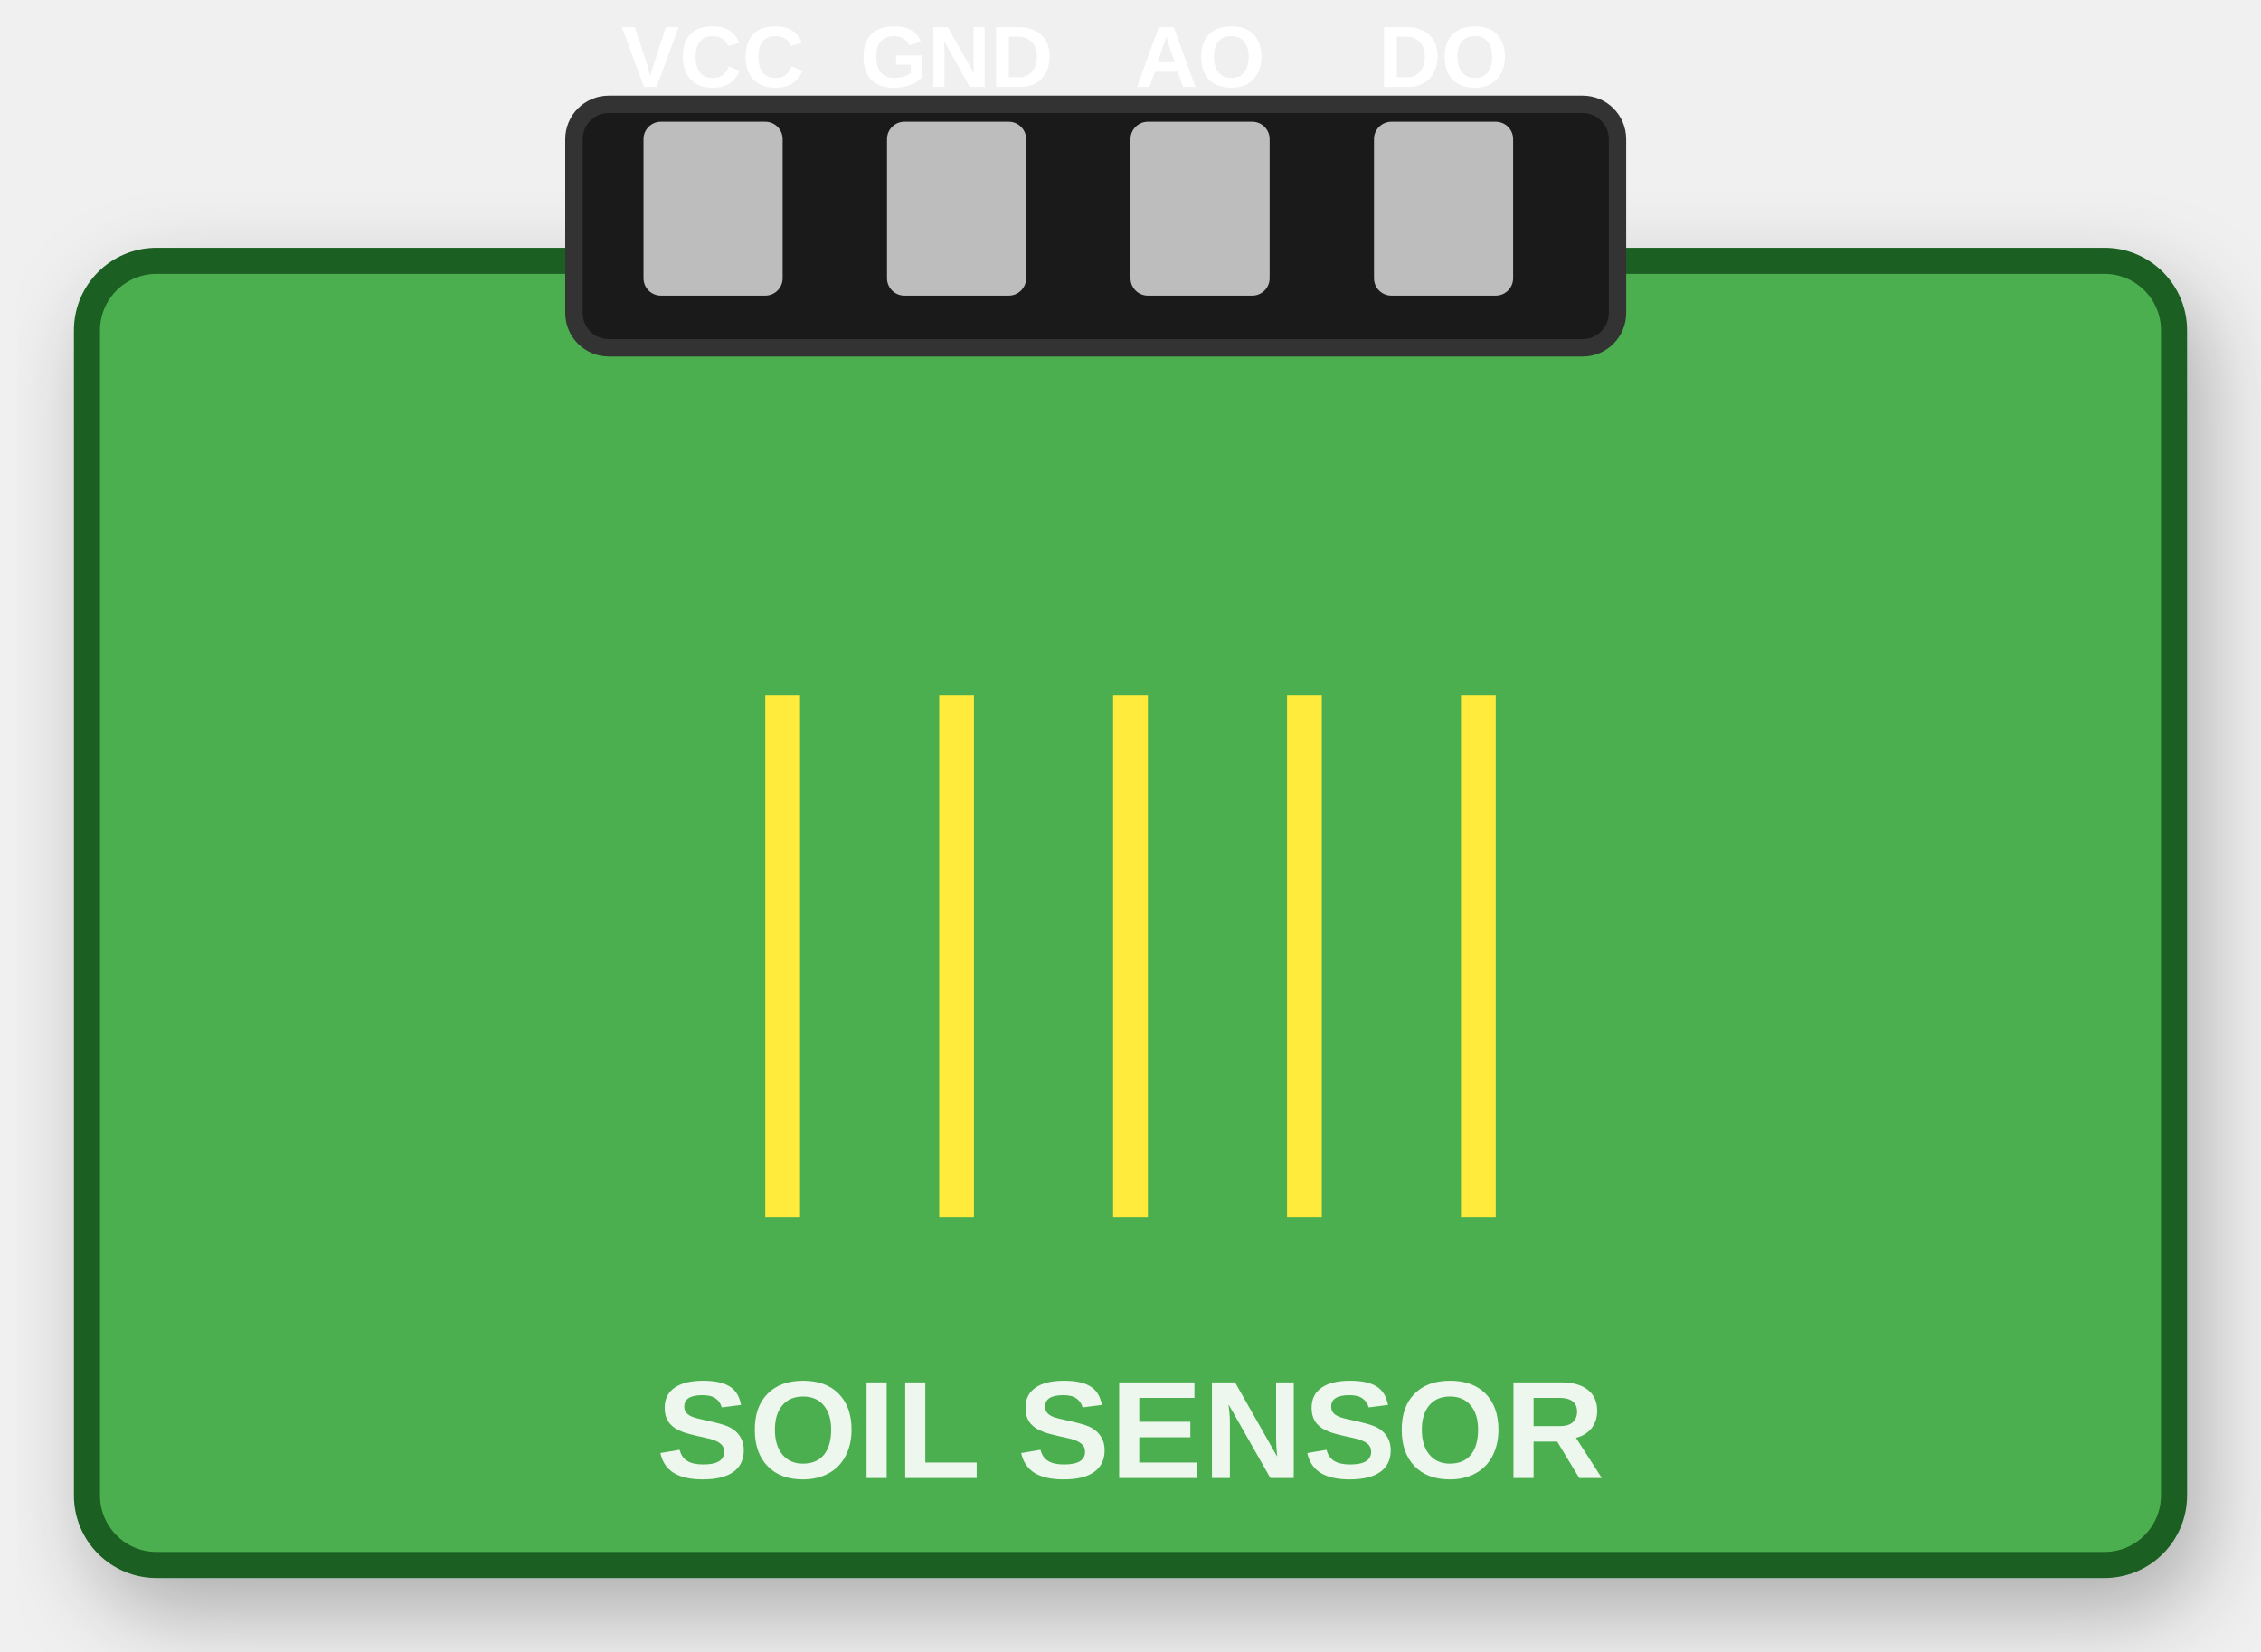
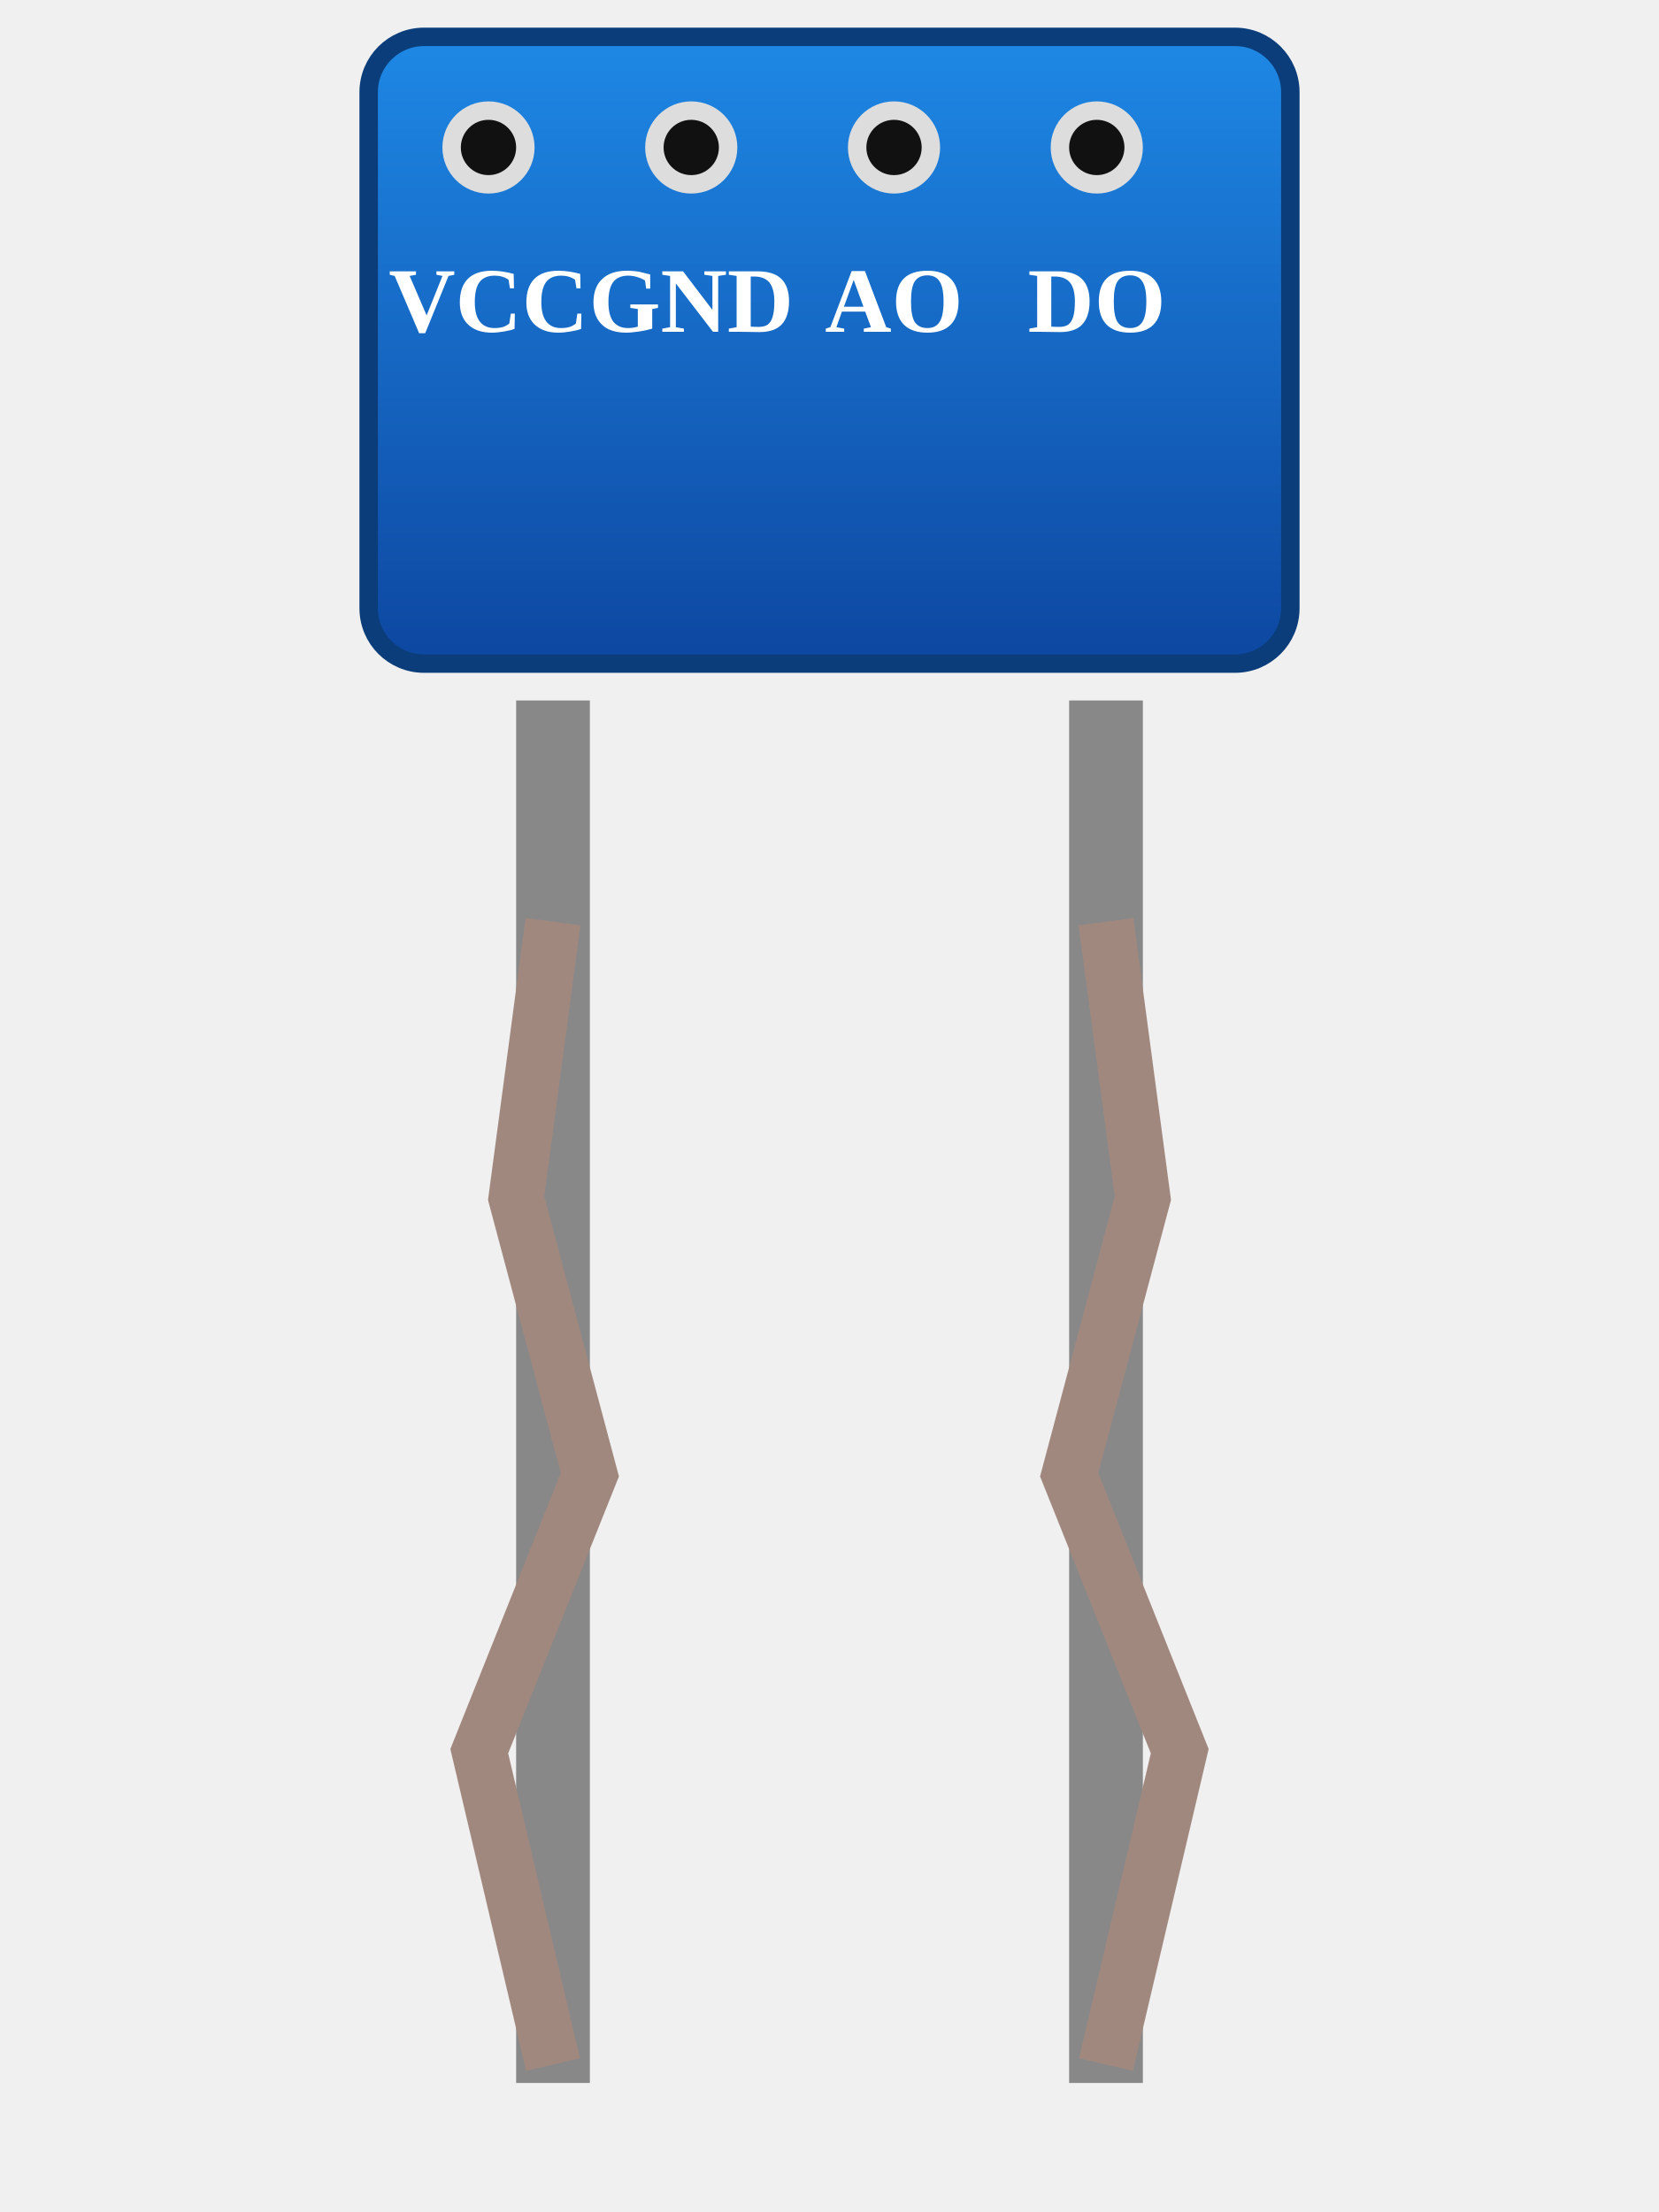
- <svg xmlns="http://www.w3.org/2000/svg" viewBox="0 0 130 95" width="130" height="95">
+ <svg xmlns="http://www.w3.org/2000/svg" viewBox="0 0 90 120" width="90" height="120">
  <defs>
-     <filter id="sh-soil-moisture" x="-8%" y="-8%" width="116%" height="116%">
+     <linearGradient id="pcb-soil" x1="0" y1="0" x2="0" y2="1">
+       <stop offset="0%" stop-color="#1E88E5" />
+       <stop offset="100%" stop-color="#0D47A1" />
+     </linearGradient>
+     <linearGradient id="pcbTeal-soil" x1="0" y1="0" x2="0" y2="1">
+       <stop offset="0%" stop-color="#00939d" />
+       <stop offset="100%" stop-color="#007982" />
+     </linearGradient>
+     <linearGradient id="metal-soil" x1="0" y1="0" x2="0" y2="1">
+       <stop offset="0%" stop-color="#eee" />
+       <stop offset="50%" stop-color="#fff" />
+       <stop offset="100%" stop-color="#999" />
+     </linearGradient>
+     <linearGradient id="pin-soil" x1="0" y1="0" x2="0" y2="1">
+       <stop offset="0%" stop-color="#f5f5f5" />
+       <stop offset="100%" stop-color="#bdbdbd" />
+     </linearGradient>
+     <filter id="sh-soil" x="-8%" y="-8%" width="116%" height="116%">
      <feDropShadow dx="1" dy="2" stdDeviation="2.5" flood-opacity="0.28" />
    </filter>
+     <filter id="glow-soil">
+       <feGaussianBlur stdDeviation="1.5" result="b" />
+       <feMerge>
+         <feMergeNode in="b" />
+         <feMergeNode in="SourceGraphic" />
+       </feMerge>
+     </filter>
  </defs>
-   <rect x="5" y="15" width="120" height="75" rx="4" fill="#4caf50" stroke="#1b5e20" stroke-width="1.5" filter="url(#sh-soil-moisture)" />
-   <rect x="33.0" y="6" width="60" height="14" rx="2" fill="#1a1a1a" stroke="#333" />
-   <rect x="37.0" y="7" width="8" height="10" fill="#bdbdbd" rx="1" />
-   <text x="41.0" y="5" text-anchor="middle" fill="#fff" font-size="5" font-weight="bold" font-family="Arial,sans-serif">VCC</text>
-   <rect x="51.0" y="7" width="8" height="10" fill="#bdbdbd" rx="1" />
-   <text x="55.0" y="5" text-anchor="middle" fill="#fff" font-size="5" font-weight="bold" font-family="Arial,sans-serif">GND</text>
-   <rect x="65.0" y="7" width="8" height="10" fill="#bdbdbd" rx="1" />
-   <text x="69.0" y="5" text-anchor="middle" fill="#fff" font-size="5" font-weight="bold" font-family="Arial,sans-serif">AO</text>
-   <rect x="79.0" y="7" width="8" height="10" fill="#bdbdbd" rx="1" />
-   <text x="83.0" y="5" text-anchor="middle" fill="#fff" font-size="5" font-weight="bold" font-family="Arial,sans-serif">DO</text>
-   <path d="M45,40 v30 M55,40 v30 M65,40 v30 M75,40 v30 M85,40 v30" stroke="#ffeb3b" stroke-width="2" />
-   <text x="65" y="85" text-anchor="middle" fill="#fff" font-size="8" font-weight="bold" font-family="Arial,sans-serif" opacity="0.9">SOIL SENSOR</text>
+   <rect x="20" y="2" width="50" height="34" rx="3" fill="url(#pcb-soil)" stroke="#0a3d7a" />
+   <circle cx="26.5" cy="8" r="2.5" fill="#ddd" />
+   <circle cx="26.5" cy="8" r="1.5" fill="#111" />
+   <text x="26.5" y="18" text-anchor="middle" fill="#fff" font-size="5" font-weight="bold">VCC</text>
+   <circle cx="37.5" cy="8" r="2.5" fill="#ddd" />
+   <circle cx="37.5" cy="8" r="1.5" fill="#111" />
+   <text x="37.5" y="18" text-anchor="middle" fill="#fff" font-size="5" font-weight="bold">GND</text>
+   <circle cx="48.5" cy="8" r="2.5" fill="#ddd" />
+   <circle cx="48.5" cy="8" r="1.5" fill="#111" />
+   <text x="48.5" y="18" text-anchor="middle" fill="#fff" font-size="5" font-weight="bold">AO</text>
+   <circle cx="59.5" cy="8" r="2.5" fill="#ddd" />
+   <circle cx="59.5" cy="8" r="1.5" fill="#111" />
+   <text x="59.5" y="18" text-anchor="middle" fill="#fff" font-size="5" font-weight="bold">DO</text>
+   <rect x="28" y="38" width="4" height="75" fill="#888" />
+   <rect x="58" y="38" width="4" height="75" fill="#888" />
+   <path d="M30 112 L26 95 L32 80 L28 65 L30 50" fill="none" stroke="#A1887F" stroke-width="3" />
+   <path d="M60 112 L64 95 L58 80 L62 65 L60 50" fill="none" stroke="#A1887F" stroke-width="3" />
</svg>
